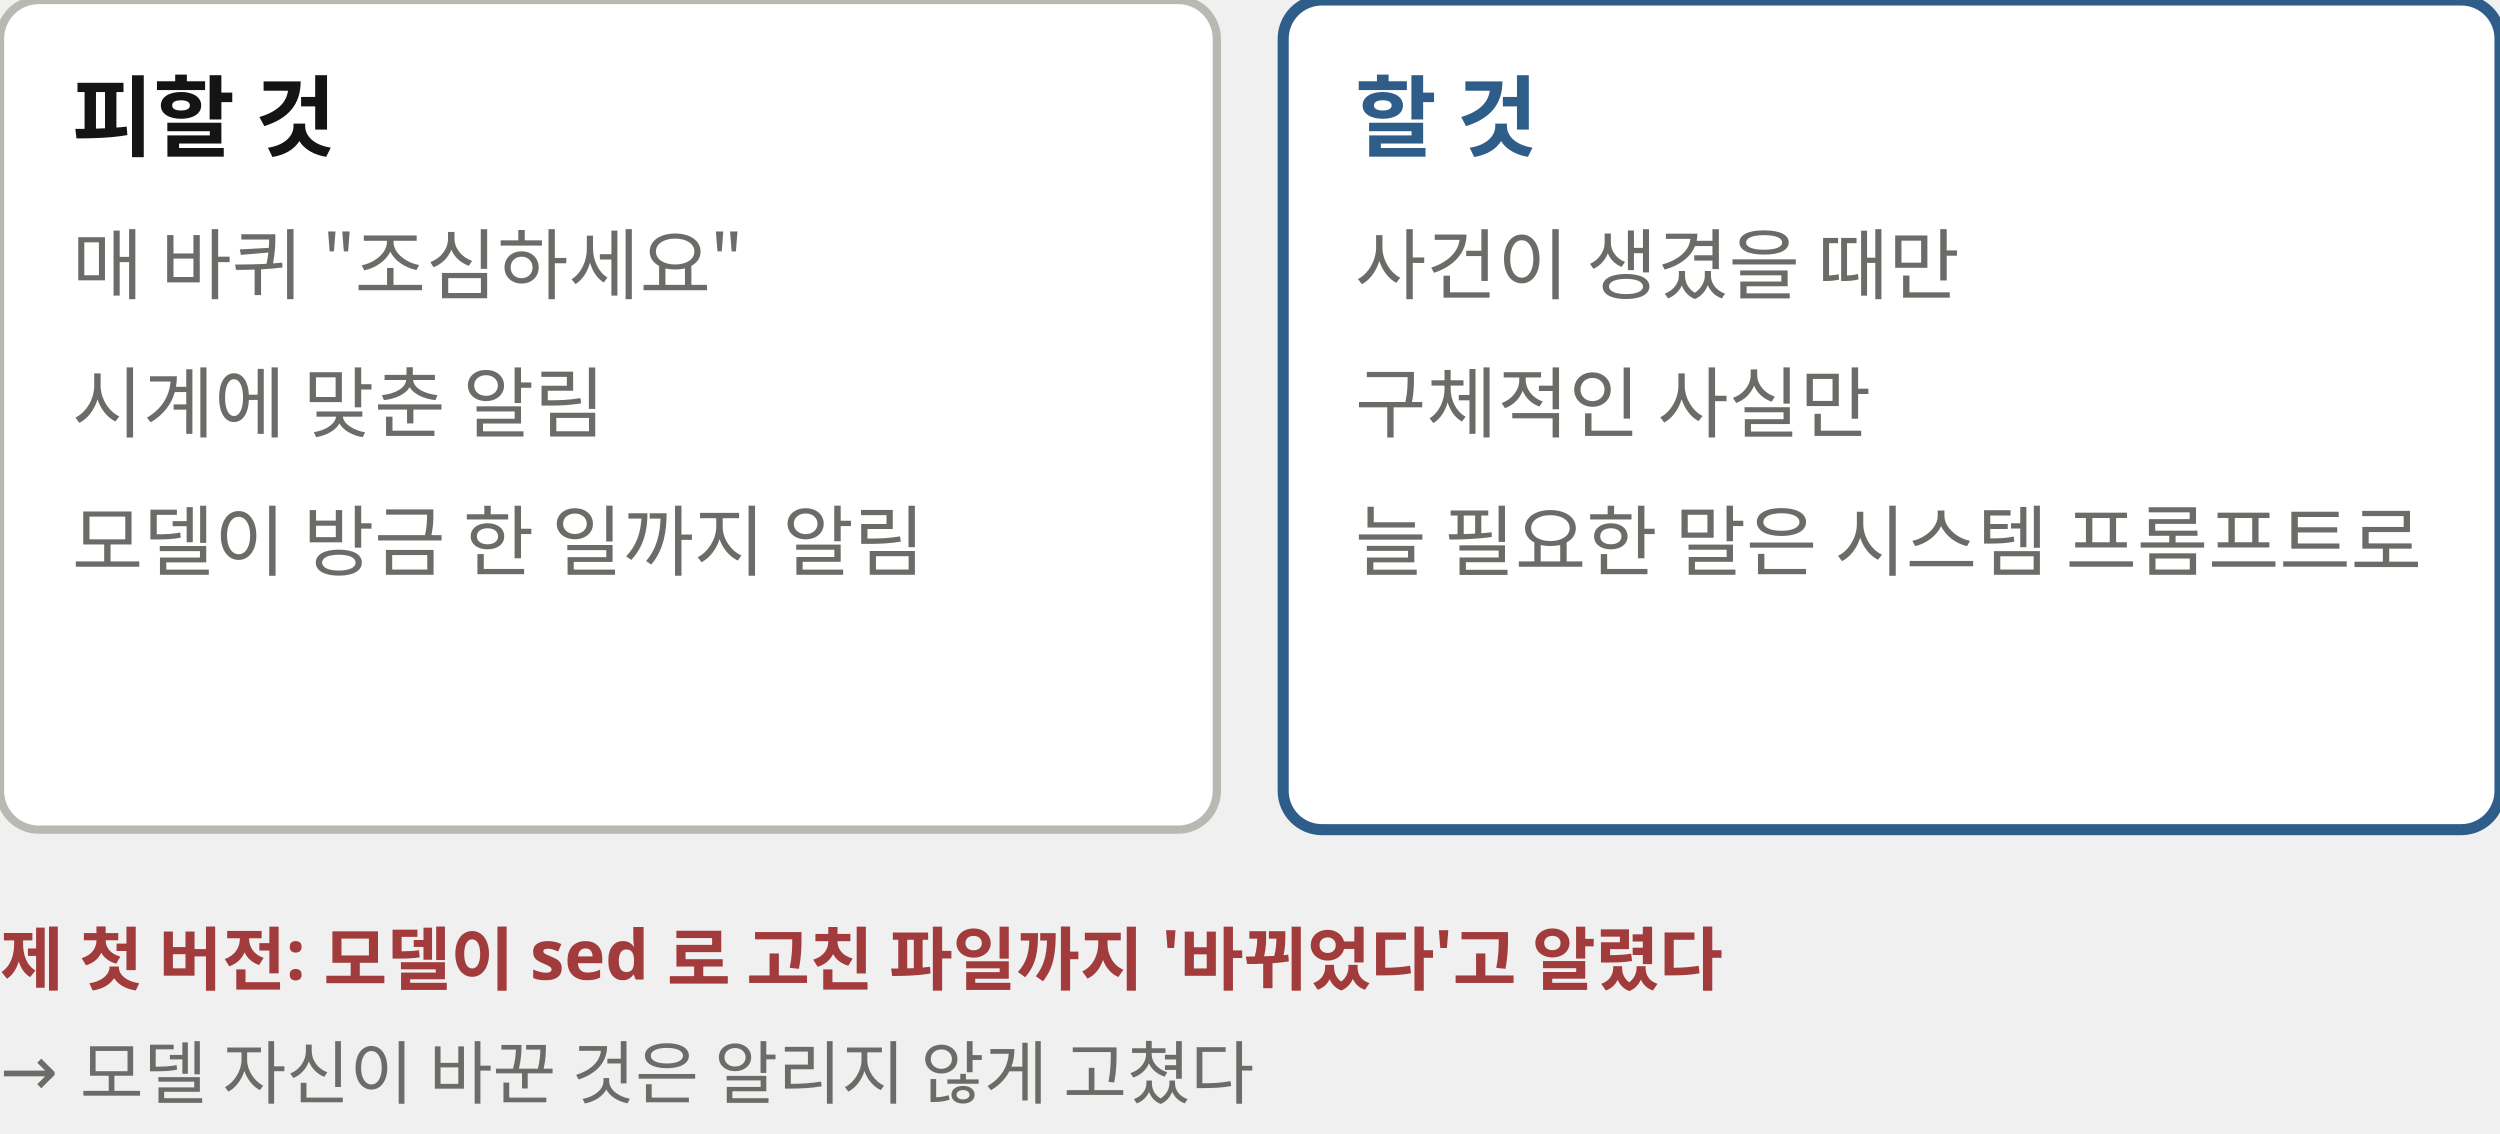
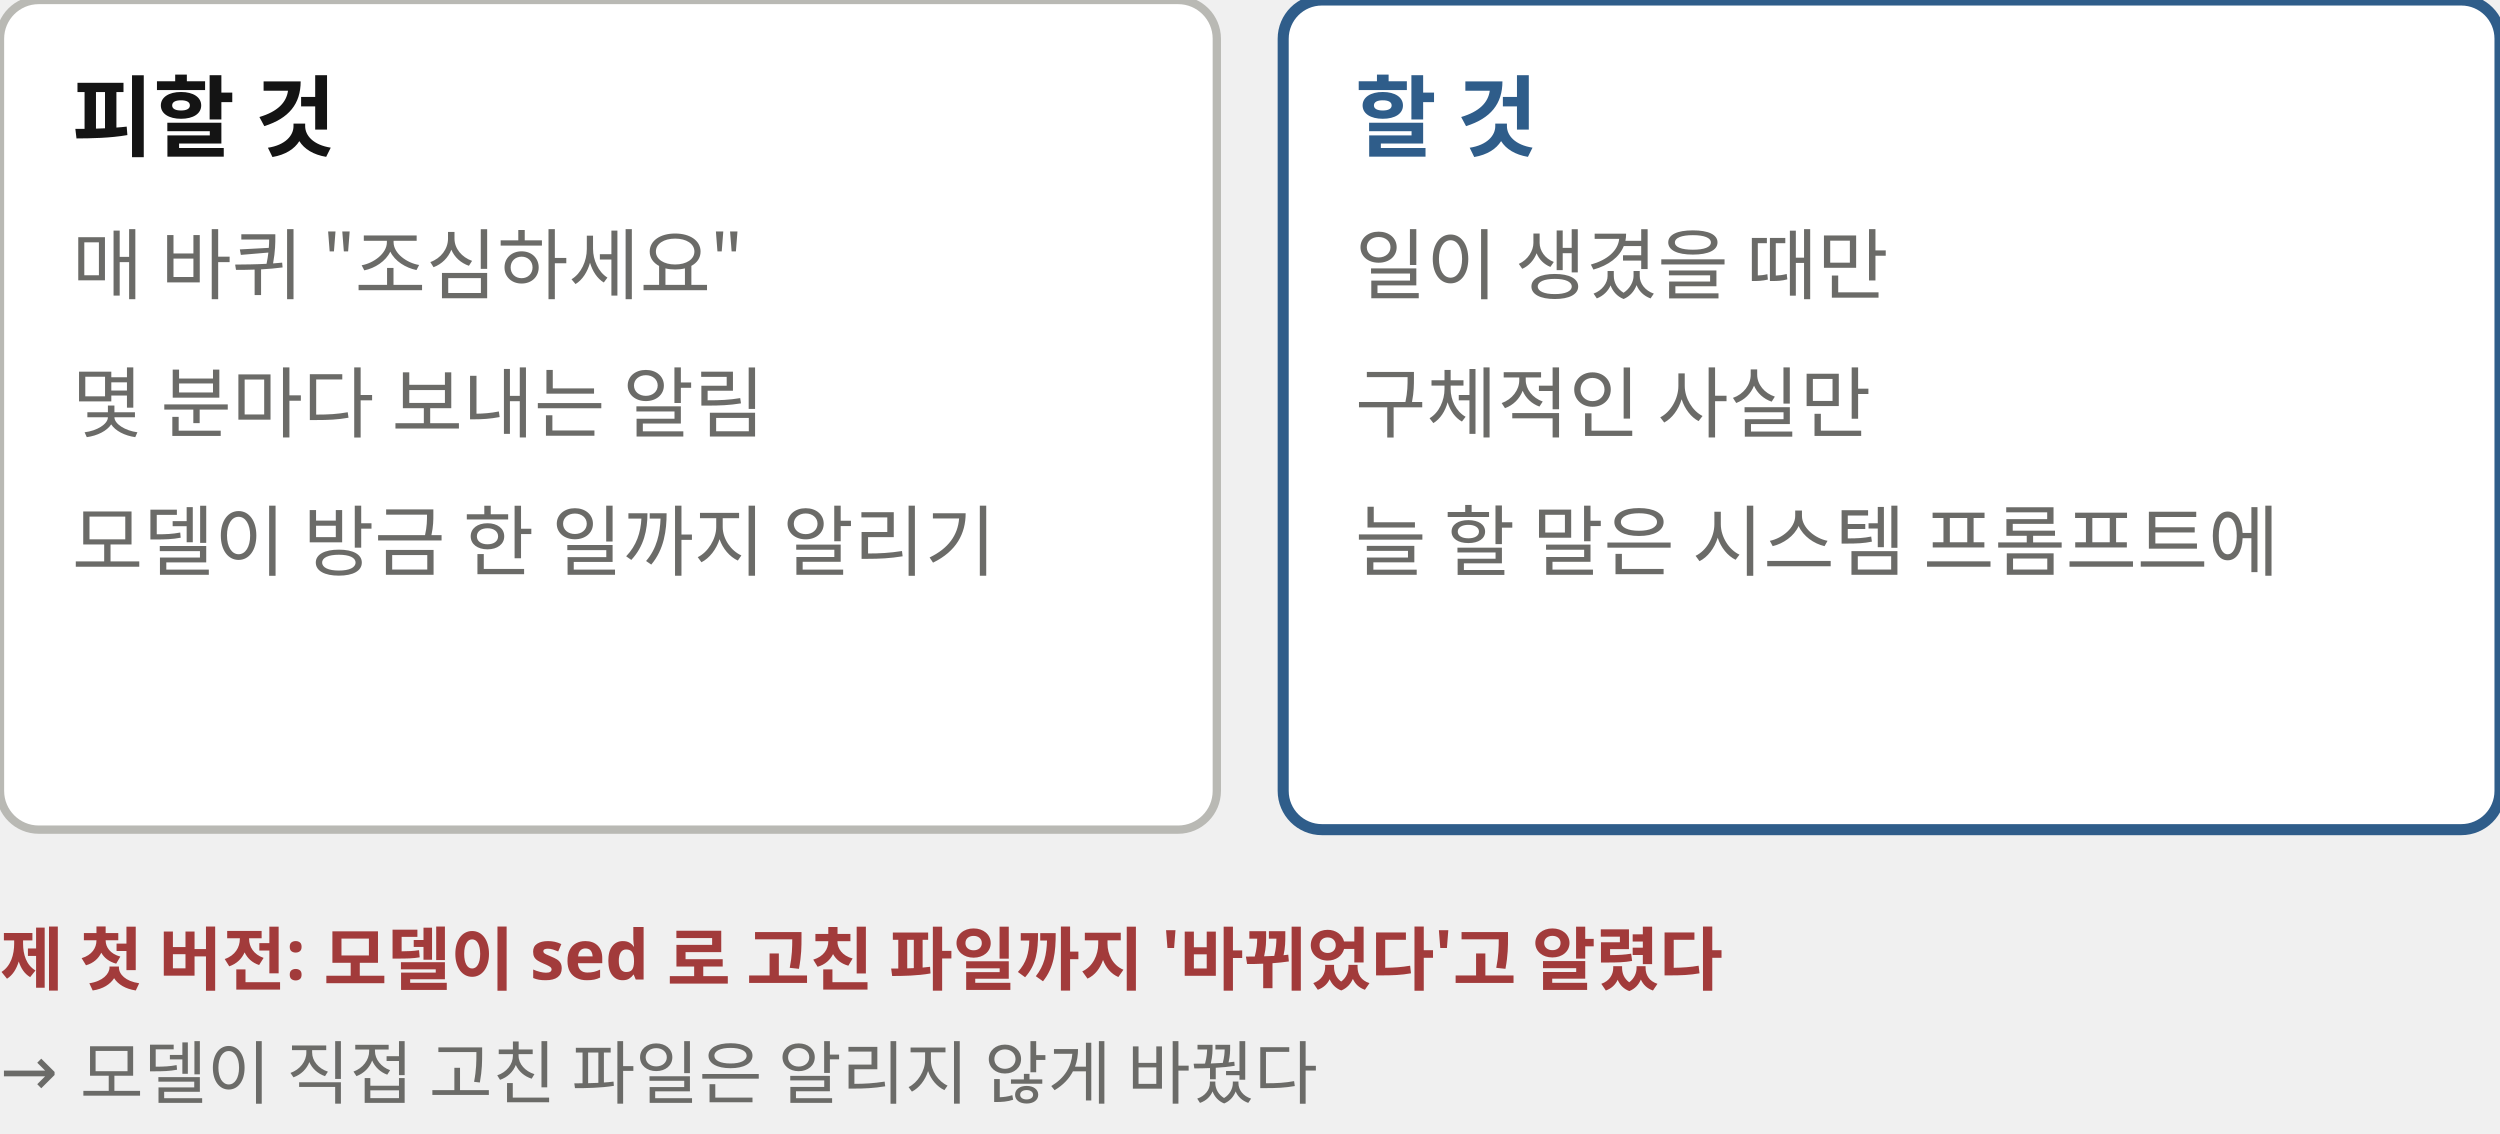
<svg xmlns="http://www.w3.org/2000/svg" viewBox="0 0 904 410" width="904" height="410">
  <defs>
    <marker id="a" viewBox="0 0 10 10" refX="9" refY="5" markerWidth="5" markerHeight="5" orient="auto">
      <path d="M0 0L10 5L0 10z" fill="#2F5D8A" />
    </marker>
  </defs>
  <rect x="0" y="0" width="440" height="300" rx="14" fill="#FFFFFF" stroke="#B9B9B4" stroke-width="3" />
  <text x="26" y="54" font-size="32" fill="#141414" text-anchor="start" font-weight="bold" font-family="NanumGothic, Nanum Gothic, sans-serif" xml:space="preserve">피할 것</text>
  <text x="26" y="106" font-size="28" fill="#6B6B68" text-anchor="start" font-weight="normal" font-family="NanumGothic, Nanum Gothic, sans-serif" xml:space="preserve">매 바퀴 "조심하세요"</text>
-   <text x="26" y="156" font-size="28" fill="#6B6B68" text-anchor="start" font-weight="normal" font-family="NanumGothic, Nanum Gothic, sans-serif" xml:space="preserve">시계에 맞춘 알림</text>
-   <text x="26" y="206" font-size="28" fill="#6B6B68" text-anchor="start" font-weight="normal" font-family="NanumGothic, Nanum Gothic, sans-serif" xml:space="preserve">모델이 방금 한 일까지 알림</text>
+   <text x="26" y="156" font-size="28" fill="#6B6B68" text-anchor="start" font-weight="normal" font-family="NanumGothic, Nanum Gothic, sans-serif" xml:space="preserve">몇 분마다 보내는 알림</text>
+   <text x="26" y="206" font-size="28" fill="#6B6B68" text-anchor="start" font-weight="normal" font-family="NanumGothic, Nanum Gothic, sans-serif" xml:space="preserve">모델이 방금 한 일까지 알리기</text>
  <rect x="464" y="0" width="440" height="300" rx="14" fill="#FFFFFF" stroke="#2F5D8A" stroke-width="4" />
  <text x="490" y="54" font-size="32" fill="#2F5D8A" text-anchor="start" font-weight="bold" font-family="NanumGothic, Nanum Gothic, sans-serif" xml:space="preserve">할 것</text>
-   <text x="490" y="106" font-size="28" fill="#6B6B68" text-anchor="start" font-weight="normal" font-family="NanumGothic, Nanum Gothic, sans-serif" xml:space="preserve">사건이 생겼을 때만</text>
+   <text x="490" y="106" font-size="28" fill="#6B6B68" text-anchor="start" font-weight="normal" font-family="NanumGothic, Nanum Gothic, sans-serif" xml:space="preserve">일이 생겼을 때만</text>
  <text x="490" y="156" font-size="28" fill="#6B6B68" text-anchor="start" font-weight="normal" font-family="NanumGothic, Nanum Gothic, sans-serif" xml:space="preserve">구체적인 사실만</text>
-   <text x="490" y="206" font-size="28" fill="#6B6B68" text-anchor="start" font-weight="normal" font-family="NanumGothic, Nanum Gothic, sans-serif" xml:space="preserve">늘 필요한 말은 시스템 프롬프트로</text>
+   <text x="490" y="206" font-size="28" fill="#6B6B68" text-anchor="start" font-weight="normal" font-family="NanumGothic, Nanum Gothic, sans-serif" xml:space="preserve">늘 할 말은 시스템 프롬프트에</text>
  <text x="0" y="356" font-size="25" fill="#A23B3B" text-anchor="start" font-weight="bold" font-family="NanumGothic, Nanum Gothic, sans-serif" xml:space="preserve">제 첫 버전: 모델이 sed 로 고친 파일까지 '바뀌었다'고 알렸다</text>
-   <text x="0" y="396" font-size="25" fill="#6B6B68" text-anchor="start" font-weight="normal" font-family="NanumGothic, Nanum Gothic, sans-serif" xml:space="preserve">→ 모델 자신이 바꾼 것은 알리지 않게 고쳤다</text>
+   <text x="0" y="396" font-size="25" fill="#6B6B68" text-anchor="start" font-weight="normal" font-family="NanumGothic, Nanum Gothic, sans-serif" xml:space="preserve">→ 모델이 직접 고친 파일은 알리지 않게 바꿨다</text>
</svg>
